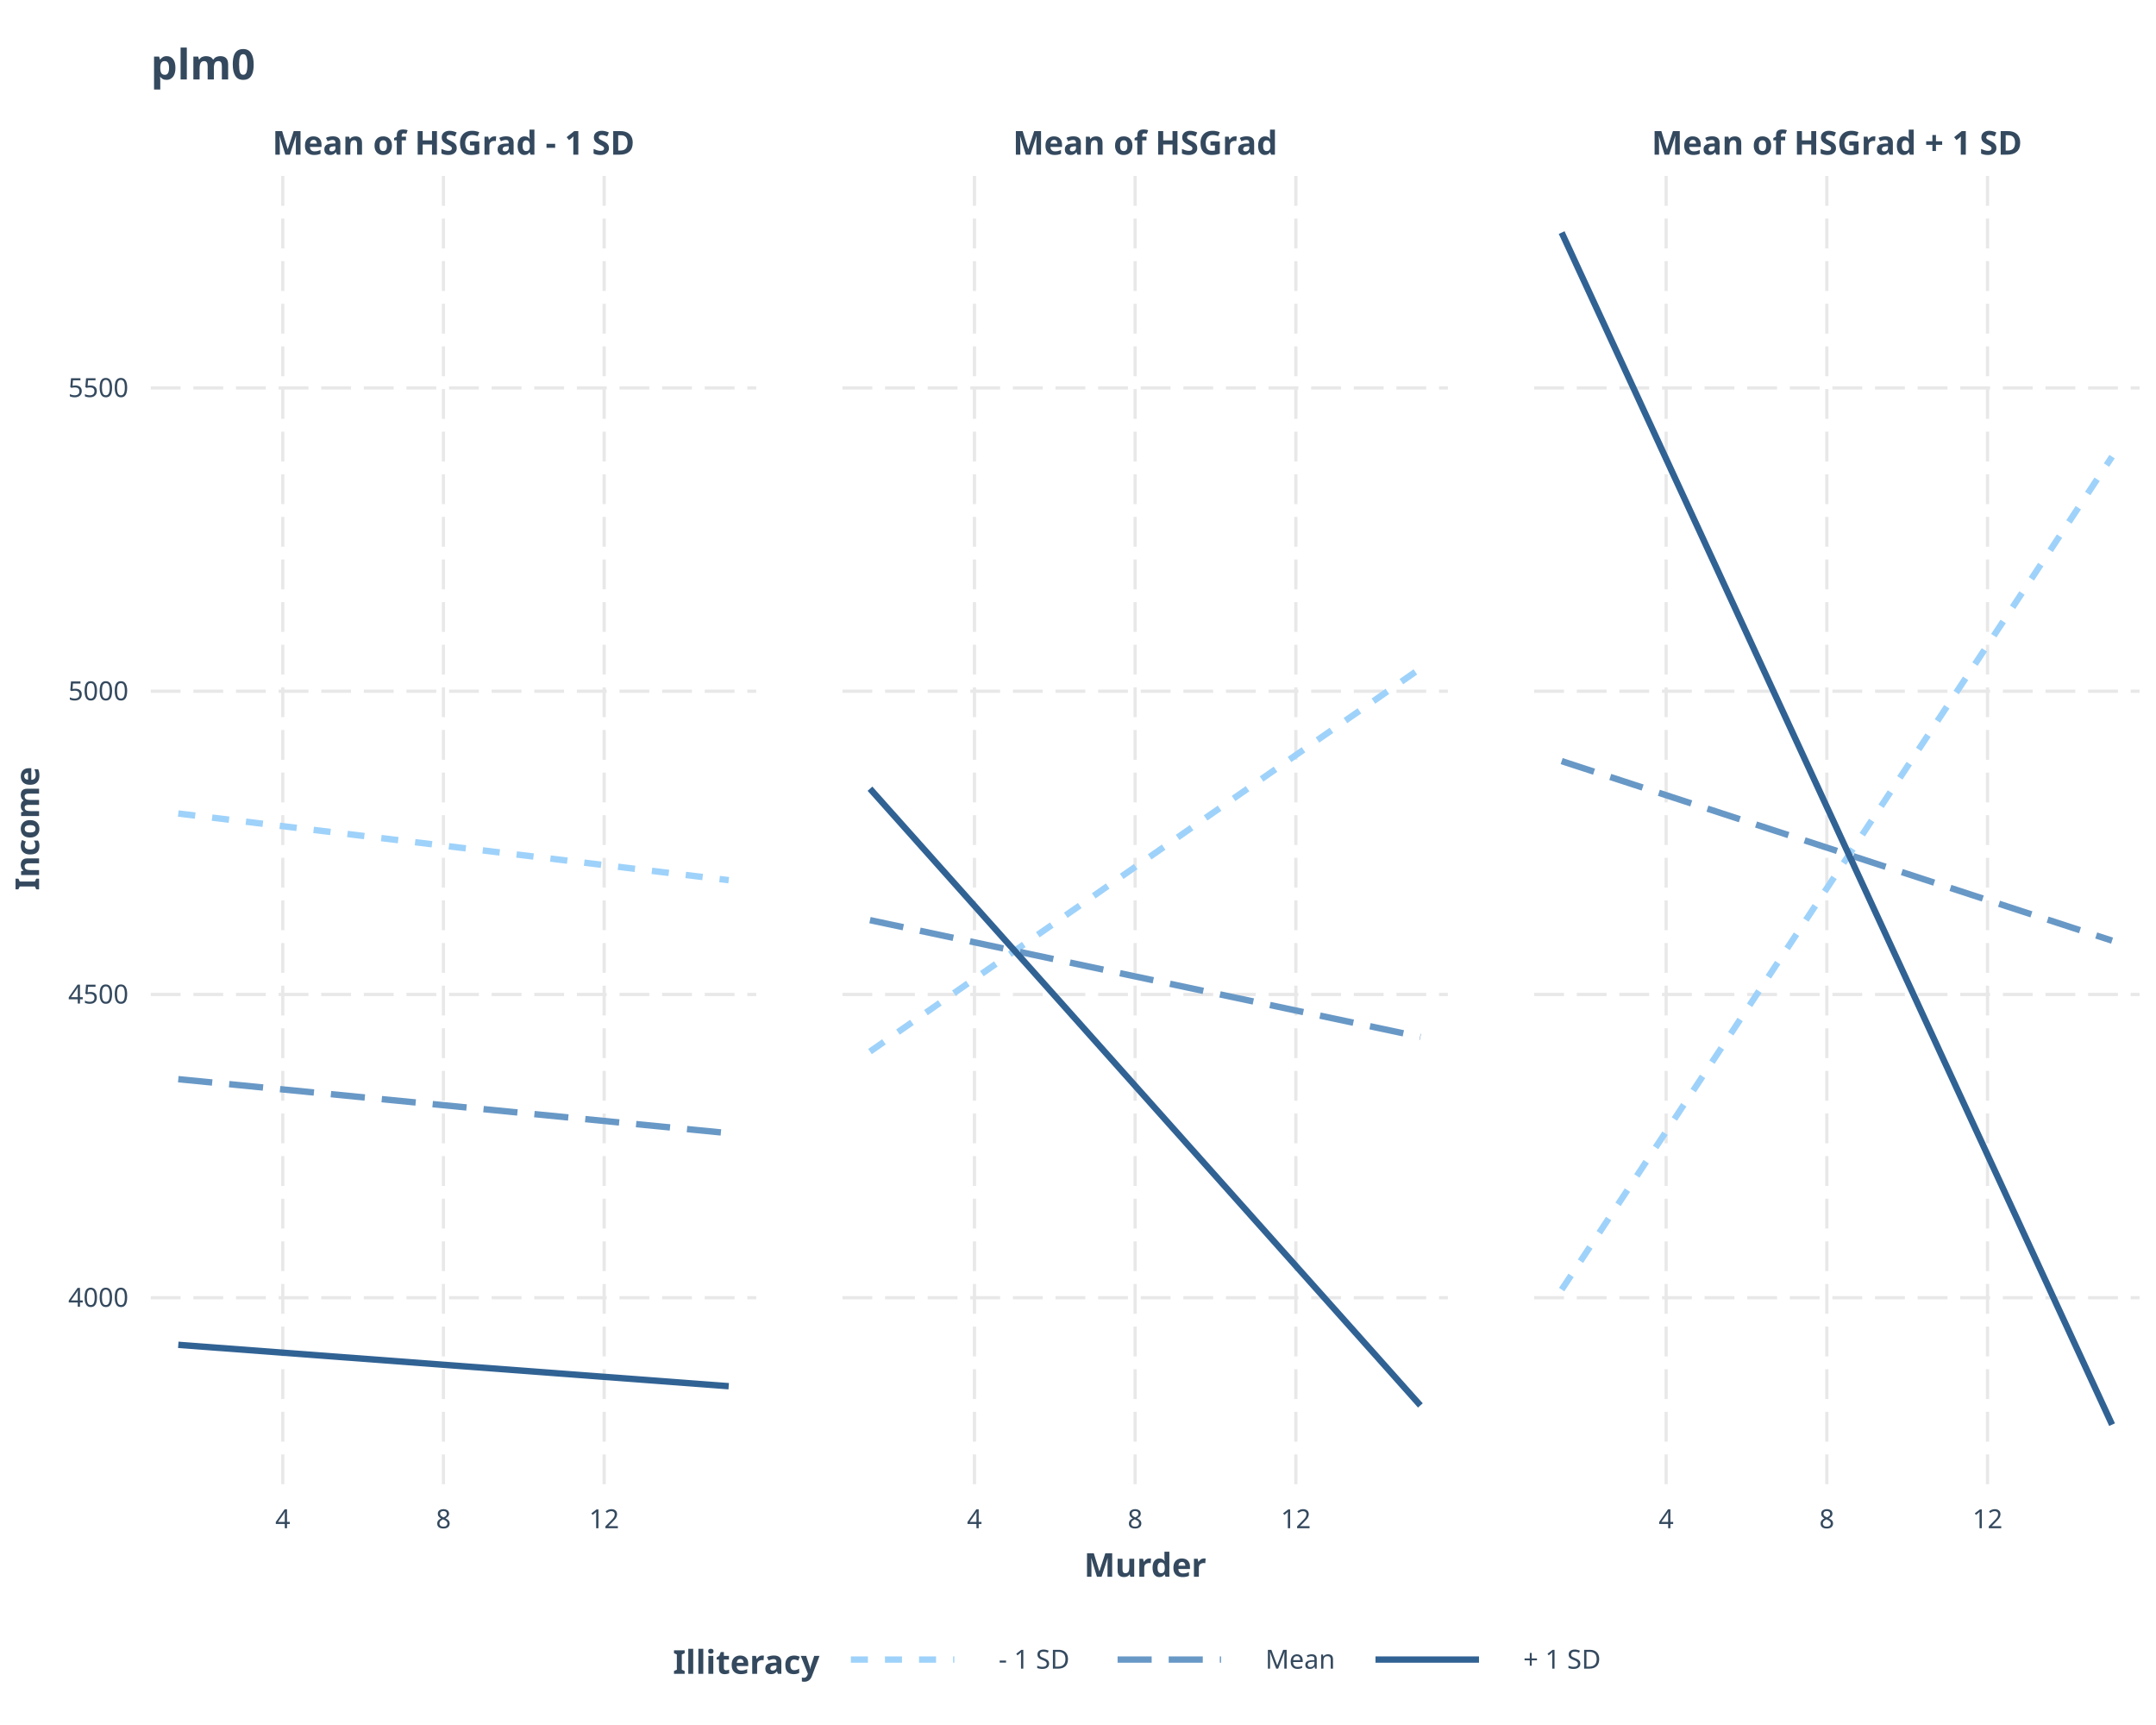
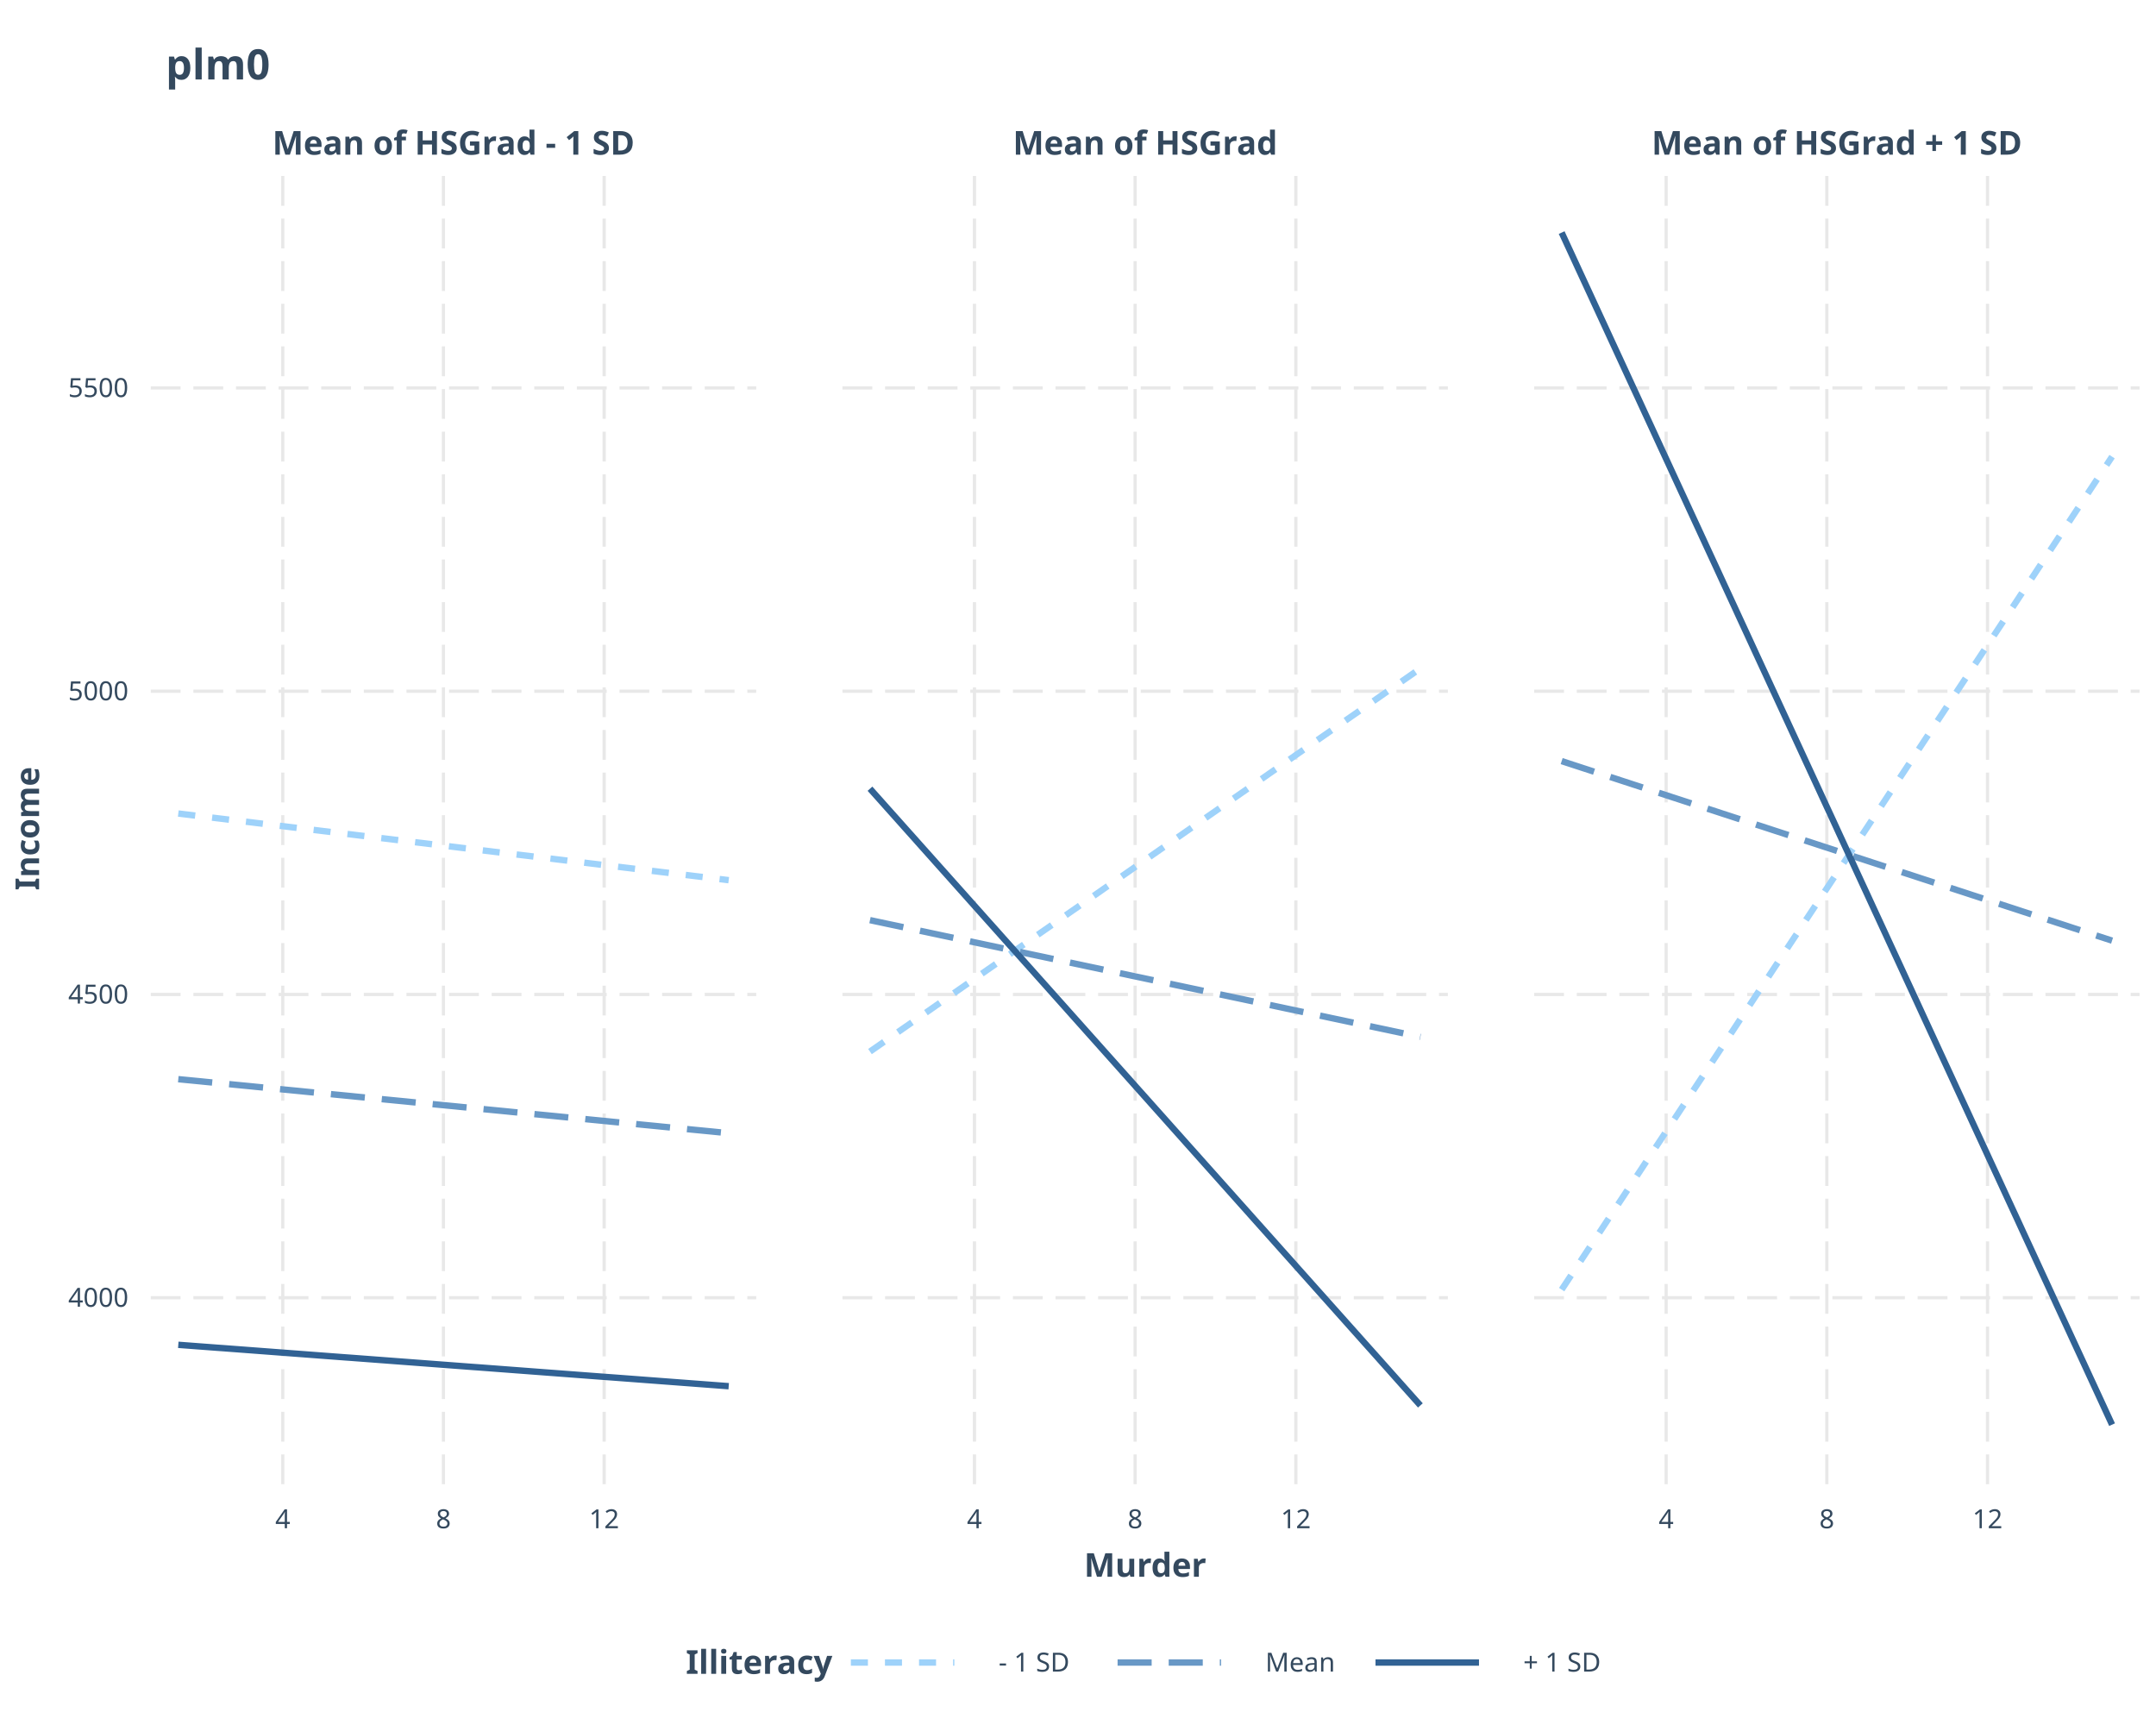
<svg xmlns="http://www.w3.org/2000/svg" class="svglite" data-engine-version="2.0" width="720.00pt" height="576.00pt" viewBox="0 0 720.00 576.00">
  <defs>
    <style type="text/css">
    .svglite line, .svglite polyline, .svglite polygon, .svglite path, .svglite rect, .svglite circle {
      fill: none;
      stroke: #000000;
      stroke-linecap: round;
      stroke-linejoin: round;
      stroke-miterlimit: 10.00;
    }
  </style>
  </defs>
  <rect width="100%" height="100%" style="stroke: none; fill: #FFFFFF;" />
  <defs>
    <clipPath id="cpMC4wMHw3MjAuMDB8MC4wMHw1NzYuMDA=">
      <rect x="0.00" y="0.00" width="720.00" height="576.00" />
    </clipPath>
  </defs>
  <g clip-path="url(#cpMC4wMHw3MjAuMDB8MC4wMHw1NzYuMDA=)">
    <rect x="-0" y="0.00" width="720.00" height="576.00" style="stroke-width: 1.07; stroke: #FFFFFF; fill: #FFFFFF;" />
  </g>
  <defs>
    <clipPath id="cpNTAuMzV8MjUyLjU0fDU3Ljc2fDQ5NS42MQ==">
      <rect x="50.35" y="57.76" width="202.19" height="437.84" />
    </clipPath>
  </defs>
  <g clip-path="url(#cpNTAuMzV8MjUyLjU0fDU3Ljc2fDQ5NS42MQ==)">
    <rect x="50.35" y="57.76" width="202.19" height="437.84" style="stroke-width: 0.00; stroke: #FFFFFF; fill: #FFFFFF;" />
    <polyline points="50.35,433.32 252.54,433.32 " style="stroke-width: 1.07; stroke: #E8E8E8; stroke-dasharray: 9.96,4.27; stroke-linecap: butt;" />
    <polyline points="50.35,332.06 252.54,332.06 " style="stroke-width: 1.07; stroke: #E8E8E8; stroke-dasharray: 9.96,4.27; stroke-linecap: butt;" />
    <polyline points="50.35,230.80 252.54,230.80 " style="stroke-width: 1.07; stroke: #E8E8E8; stroke-dasharray: 9.96,4.27; stroke-linecap: butt;" />
    <polyline points="50.35,129.54 252.54,129.54 " style="stroke-width: 1.07; stroke: #E8E8E8; stroke-dasharray: 9.96,4.27; stroke-linecap: butt;" />
    <polyline points="94.43,495.61 94.43,57.76 " style="stroke-width: 1.07; stroke: #E8E8E8; stroke-dasharray: 9.96,4.27; stroke-linecap: butt;" />
    <polyline points="148.09,495.61 148.09,57.76 " style="stroke-width: 1.07; stroke: #E8E8E8; stroke-dasharray: 9.96,4.27; stroke-linecap: butt;" />
    <polyline points="201.76,495.61 201.76,57.76 " style="stroke-width: 1.07; stroke: #E8E8E8; stroke-dasharray: 9.96,4.27; stroke-linecap: butt;" />
    <polyline points="59.54,271.64 61.40,271.87 63.26,272.09 65.11,272.32 66.97,272.54 68.83,272.77 70.68,272.99 72.54,273.22 74.40,273.44 76.25,273.67 78.11,273.89 79.97,274.12 81.82,274.34 83.68,274.56 85.54,274.79 87.39,275.01 89.25,275.24 91.11,275.46 92.96,275.69 94.82,275.91 96.68,276.14 98.53,276.36 100.39,276.59 102.25,276.81 104.10,277.04 105.96,277.26 107.82,277.49 109.67,277.71 111.53,277.94 113.39,278.16 115.24,278.39 117.10,278.61 118.96,278.84 120.81,279.06 122.67,279.29 124.53,279.51 126.38,279.74 128.24,279.96 130.10,280.18 131.95,280.41 133.81,280.63 135.67,280.86 137.52,281.08 139.38,281.31 141.24,281.53 143.09,281.76 144.95,281.98 146.81,282.21 148.66,282.43 150.52,282.66 152.38,282.88 154.23,283.11 156.09,283.33 157.95,283.56 159.80,283.78 161.66,284.01 163.52,284.23 165.37,284.46 167.23,284.68 169.09,284.91 170.94,285.13 172.80,285.36 174.66,285.58 176.51,285.80 178.37,286.03 180.23,286.25 182.08,286.48 183.94,286.70 185.80,286.93 187.65,287.15 189.51,287.38 191.37,287.60 193.22,287.83 195.08,288.05 196.94,288.28 198.79,288.50 200.65,288.73 202.51,288.95 204.36,289.18 206.22,289.40 208.08,289.63 209.93,289.85 211.79,290.08 213.65,290.30 215.50,290.53 217.36,290.75 219.22,290.97 221.07,291.20 222.93,291.42 224.79,291.65 226.64,291.87 228.50,292.10 230.36,292.32 232.21,292.55 234.07,292.77 235.93,293.00 237.78,293.22 239.64,293.45 241.50,293.67 243.35,293.90 " style="stroke-width: 2.13; stroke: #9ED2FA; stroke-dasharray: 5.69,5.69,5.69,5.69; stroke-linecap: butt;" />
    <polyline points="59.54,360.35 61.40,360.53 63.26,360.71 65.11,360.89 66.97,361.07 68.83,361.26 70.68,361.44 72.54,361.62 74.40,361.80 76.25,361.98 78.11,362.17 79.97,362.35 81.82,362.53 83.68,362.71 85.54,362.90 87.39,363.08 89.25,363.26 91.11,363.44 92.96,363.62 94.82,363.81 96.68,363.99 98.53,364.17 100.39,364.35 102.25,364.54 104.10,364.72 105.96,364.90 107.82,365.08 109.67,365.26 111.53,365.45 113.39,365.63 115.24,365.81 117.10,365.99 118.96,366.18 120.81,366.36 122.67,366.54 124.53,366.72 126.38,366.90 128.24,367.09 130.10,367.27 131.95,367.45 133.81,367.63 135.67,367.81 137.52,368.00 139.38,368.18 141.24,368.36 143.09,368.54 144.95,368.73 146.81,368.91 148.66,369.09 150.52,369.27 152.38,369.45 154.23,369.64 156.09,369.82 157.95,370.00 159.80,370.18 161.66,370.37 163.52,370.55 165.37,370.73 167.23,370.91 169.09,371.09 170.94,371.28 172.80,371.46 174.66,371.64 176.51,371.82 178.37,372.01 180.23,372.19 182.08,372.37 183.94,372.55 185.80,372.73 187.65,372.92 189.51,373.10 191.37,373.28 193.22,373.46 195.08,373.64 196.94,373.83 198.79,374.01 200.65,374.19 202.51,374.37 204.36,374.56 206.22,374.74 208.08,374.92 209.93,375.10 211.79,375.28 213.65,375.47 215.50,375.65 217.36,375.83 219.22,376.01 221.07,376.20 222.93,376.38 224.79,376.56 226.64,376.74 228.50,376.92 230.36,377.11 232.21,377.29 234.07,377.47 235.93,377.65 237.78,377.83 239.64,378.02 241.50,378.20 243.35,378.38 " style="stroke-width: 2.13; stroke: #6898C6; stroke-dasharray: 11.38,5.69,11.38,5.69; stroke-linecap: butt;" />
    <polyline points="59.54,449.05 61.40,449.19 63.26,449.33 65.11,449.47 66.97,449.61 68.83,449.75 70.68,449.89 72.54,450.03 74.40,450.16 76.25,450.30 78.11,450.44 79.97,450.58 81.82,450.72 83.68,450.86 85.54,451.00 87.39,451.14 89.25,451.28 91.11,451.42 92.96,451.56 94.82,451.70 96.68,451.84 98.53,451.98 100.39,452.12 102.25,452.26 104.10,452.40 105.96,452.54 107.82,452.68 109.67,452.82 111.53,452.96 113.39,453.10 115.24,453.24 117.10,453.37 118.96,453.51 120.81,453.65 122.67,453.79 124.53,453.93 126.38,454.07 128.24,454.21 130.10,454.35 131.95,454.49 133.81,454.63 135.67,454.77 137.52,454.91 139.38,455.05 141.24,455.19 143.09,455.33 144.95,455.47 146.81,455.61 148.66,455.75 150.52,455.89 152.38,456.03 154.23,456.17 156.09,456.31 157.95,456.45 159.80,456.58 161.66,456.72 163.52,456.86 165.37,457.00 167.23,457.14 169.09,457.28 170.94,457.42 172.80,457.56 174.66,457.70 176.51,457.84 178.37,457.98 180.23,458.12 182.08,458.26 183.94,458.40 185.80,458.54 187.65,458.68 189.51,458.82 191.37,458.96 193.22,459.10 195.08,459.24 196.94,459.38 198.79,459.52 200.65,459.66 202.51,459.80 204.36,459.93 206.22,460.07 208.08,460.21 209.93,460.35 211.79,460.49 213.65,460.63 215.50,460.77 217.36,460.91 219.22,461.05 221.07,461.19 222.93,461.33 224.79,461.47 226.64,461.61 228.50,461.75 230.36,461.89 232.21,462.03 234.07,462.17 235.93,462.31 237.78,462.45 239.64,462.59 241.50,462.73 243.35,462.87 " style="stroke-width: 2.13; stroke: #316294; stroke-linecap: butt;" />
  </g>
  <g clip-path="url(#cpMC4wMHw3MjAuMDB8MC4wMHw1NzYuMDA=)">
</g>
  <defs>
    <clipPath id="cpMjgxLjM0fDQ4My41M3w1Ny43Nnw0OTUuNjE=">
      <rect x="281.34" y="57.76" width="202.19" height="437.84" />
    </clipPath>
  </defs>
  <g clip-path="url(#cpMjgxLjM0fDQ4My41M3w1Ny43Nnw0OTUuNjE=)">
    <rect x="281.34" y="57.76" width="202.19" height="437.84" style="stroke-width: 0.00; stroke: #FFFFFF; fill: #FFFFFF;" />
    <polyline points="281.34,433.32 483.53,433.32 " style="stroke-width: 1.07; stroke: #E8E8E8; stroke-dasharray: 9.96,4.27; stroke-linecap: butt;" />
    <polyline points="281.34,332.06 483.53,332.06 " style="stroke-width: 1.07; stroke: #E8E8E8; stroke-dasharray: 9.96,4.27; stroke-linecap: butt;" />
    <polyline points="281.34,230.80 483.53,230.80 " style="stroke-width: 1.07; stroke: #E8E8E8; stroke-dasharray: 9.96,4.27; stroke-linecap: butt;" />
    <polyline points="281.34,129.54 483.53,129.54 " style="stroke-width: 1.07; stroke: #E8E8E8; stroke-dasharray: 9.96,4.27; stroke-linecap: butt;" />
    <polyline points="325.42,495.61 325.42,57.76 " style="stroke-width: 1.07; stroke: #E8E8E8; stroke-dasharray: 9.96,4.27; stroke-linecap: butt;" />
    <polyline points="379.08,495.61 379.08,57.76 " style="stroke-width: 1.07; stroke: #E8E8E8; stroke-dasharray: 9.96,4.27; stroke-linecap: butt;" />
    <polyline points="432.75,495.61 432.75,57.76 " style="stroke-width: 1.07; stroke: #E8E8E8; stroke-dasharray: 9.96,4.27; stroke-linecap: butt;" />
    <polyline points="290.53,351.13 292.39,349.84 294.25,348.55 296.10,347.26 297.96,345.96 299.82,344.67 301.67,343.38 303.53,342.09 305.39,340.79 307.24,339.50 309.10,338.21 310.96,336.92 312.81,335.62 314.67,334.33 316.53,333.04 318.38,331.75 320.24,330.46 322.10,329.16 323.95,327.87 325.81,326.58 327.67,325.29 329.52,323.99 331.38,322.70 333.24,321.41 335.09,320.12 336.95,318.82 338.81,317.53 340.66,316.24 342.52,314.95 344.38,313.66 346.23,312.36 348.09,311.07 349.95,309.78 351.80,308.49 353.66,307.19 355.52,305.90 357.37,304.61 359.23,303.32 361.09,302.02 362.94,300.73 364.80,299.44 366.66,298.15 368.51,296.85 370.37,295.56 372.23,294.27 374.08,292.98 375.94,291.69 377.80,290.39 379.65,289.10 381.51,287.81 383.37,286.52 385.22,285.22 387.08,283.93 388.94,282.64 390.79,281.35 392.65,280.05 394.51,278.76 396.36,277.47 398.22,276.18 400.08,274.88 401.93,273.59 403.79,272.30 405.65,271.01 407.50,269.72 409.36,268.42 411.22,267.13 413.07,265.84 414.93,264.55 416.79,263.25 418.64,261.96 420.50,260.67 422.36,259.38 424.21,258.08 426.07,256.79 427.92,255.50 429.78,254.21 431.64,252.91 433.49,251.62 435.35,250.33 437.21,249.04 439.06,247.75 440.92,246.45 442.78,245.16 444.63,243.87 446.49,242.58 448.35,241.28 450.20,239.99 452.06,238.70 453.92,237.41 455.77,236.11 457.63,234.82 459.49,233.53 461.34,232.24 463.20,230.94 465.06,229.65 466.91,228.36 468.77,227.07 470.63,225.78 472.48,224.48 474.34,223.19 " style="stroke-width: 2.13; stroke: #9ED2FA; stroke-dasharray: 5.69,5.69,5.69,5.69; stroke-linecap: butt;" />
    <polyline points="290.53,307.24 292.39,307.64 294.25,308.03 296.10,308.43 297.96,308.82 299.82,309.21 301.67,309.61 303.53,310.00 305.39,310.40 307.24,310.79 309.10,311.18 310.96,311.58 312.81,311.97 314.67,312.37 316.53,312.76 318.38,313.15 320.24,313.55 322.10,313.94 323.95,314.33 325.81,314.73 327.67,315.12 329.52,315.52 331.38,315.91 333.24,316.30 335.09,316.70 336.95,317.09 338.81,317.49 340.66,317.88 342.52,318.27 344.38,318.67 346.23,319.06 348.09,319.45 349.95,319.85 351.80,320.24 353.66,320.64 355.52,321.03 357.37,321.42 359.23,321.82 361.09,322.21 362.94,322.61 364.80,323.00 366.66,323.39 368.51,323.79 370.37,324.18 372.23,324.58 374.08,324.97 375.94,325.36 377.80,325.76 379.65,326.15 381.51,326.54 383.37,326.94 385.22,327.33 387.08,327.73 388.94,328.12 390.79,328.51 392.65,328.91 394.51,329.30 396.36,329.70 398.22,330.09 400.08,330.48 401.93,330.88 403.79,331.27 405.65,331.66 407.50,332.06 409.36,332.45 411.22,332.85 413.07,333.24 414.93,333.63 416.79,334.03 418.64,334.42 420.50,334.82 422.36,335.21 424.21,335.60 426.07,336.00 427.92,336.39 429.78,336.79 431.64,337.18 433.49,337.57 435.35,337.97 437.21,338.36 439.06,338.75 440.92,339.15 442.78,339.54 444.63,339.94 446.49,340.33 448.35,340.72 450.20,341.12 452.06,341.51 453.92,341.91 455.77,342.30 457.63,342.69 459.49,343.09 461.34,343.48 463.20,343.87 465.06,344.27 466.91,344.66 468.77,345.06 470.63,345.45 472.48,345.84 474.34,346.24 " style="stroke-width: 2.13; stroke: #6898C6; stroke-dasharray: 11.38,5.69,11.38,5.69; stroke-linecap: butt;" />
    <polyline points="290.53,263.36 292.39,265.44 294.25,267.52 296.10,269.60 297.96,271.68 299.82,273.76 301.67,275.84 303.53,277.92 305.39,280.00 307.24,282.08 309.10,284.16 310.96,286.24 312.81,288.32 314.67,290.40 316.53,292.48 318.38,294.56 320.24,296.64 322.10,298.72 323.95,300.80 325.81,302.88 327.67,304.96 329.52,307.04 331.38,309.12 333.24,311.20 335.09,313.28 336.95,315.36 338.81,317.44 340.66,319.52 342.52,321.60 344.38,323.68 346.23,325.76 348.09,327.84 349.95,329.92 351.80,332.00 353.66,334.08 355.52,336.16 357.37,338.24 359.23,340.32 361.09,342.40 362.94,344.48 364.80,346.56 366.66,348.64 368.51,350.72 370.37,352.80 372.23,354.88 374.08,356.96 375.94,359.04 377.80,361.12 379.65,363.20 381.51,365.28 383.37,367.36 385.22,369.44 387.08,371.52 388.94,373.60 390.79,375.68 392.65,377.76 394.51,379.84 396.36,381.92 398.22,384.00 400.08,386.08 401.93,388.16 403.79,390.24 405.65,392.32 407.50,394.40 409.36,396.48 411.22,398.56 413.07,400.64 414.93,402.72 416.79,404.80 418.64,406.88 420.50,408.96 422.36,411.04 424.21,413.12 426.07,415.20 427.92,417.28 429.78,419.36 431.64,421.44 433.49,423.52 435.35,425.60 437.21,427.68 439.06,429.76 440.92,431.84 442.78,433.92 444.63,436.00 446.49,438.08 448.35,440.16 450.20,442.24 452.06,444.32 453.92,446.40 455.77,448.48 457.63,450.56 459.49,452.64 461.34,454.72 463.20,456.80 465.06,458.89 466.91,460.97 468.77,463.05 470.63,465.13 472.48,467.21 474.34,469.29 " style="stroke-width: 2.13; stroke: #316294; stroke-linecap: butt;" />
  </g>
  <g clip-path="url(#cpMC4wMHw3MjAuMDB8MC4wMHw1NzYuMDA=)">
</g>
  <defs>
    <clipPath id="cpNTEyLjMzfDcxNC41Mnw1Ny43Nnw0OTUuNjE=">
      <rect x="512.33" y="57.76" width="202.19" height="437.84" />
    </clipPath>
  </defs>
  <g clip-path="url(#cpNTEyLjMzfDcxNC41Mnw1Ny43Nnw0OTUuNjE=)">
    <rect x="512.33" y="57.76" width="202.19" height="437.84" style="stroke-width: 0.00; stroke: #FFFFFF; fill: #FFFFFF;" />
    <polyline points="512.33,433.32 714.52,433.32 " style="stroke-width: 1.07; stroke: #E8E8E8; stroke-dasharray: 9.96,4.27; stroke-linecap: butt;" />
    <polyline points="512.33,332.06 714.52,332.06 " style="stroke-width: 1.07; stroke: #E8E8E8; stroke-dasharray: 9.96,4.27; stroke-linecap: butt;" />
    <polyline points="512.33,230.80 714.52,230.80 " style="stroke-width: 1.07; stroke: #E8E8E8; stroke-dasharray: 9.96,4.27; stroke-linecap: butt;" />
    <polyline points="512.33,129.54 714.52,129.54 " style="stroke-width: 1.07; stroke: #E8E8E8; stroke-dasharray: 9.96,4.27; stroke-linecap: butt;" />
    <polyline points="556.41,495.61 556.41,57.76 " style="stroke-width: 1.07; stroke: #E8E8E8; stroke-dasharray: 9.96,4.27; stroke-linecap: butt;" />
    <polyline points="610.07,495.61 610.07,57.76 " style="stroke-width: 1.07; stroke: #E8E8E8; stroke-dasharray: 9.96,4.27; stroke-linecap: butt;" />
    <polyline points="663.74,495.61 663.74,57.76 " style="stroke-width: 1.07; stroke: #E8E8E8; stroke-dasharray: 9.96,4.27; stroke-linecap: butt;" />
    <polyline points="521.52,430.62 523.38,427.81 525.24,425.00 527.09,422.20 528.95,419.39 530.81,416.58 532.66,413.77 534.52,410.96 536.38,408.15 538.23,405.34 540.09,402.53 541.95,399.72 543.80,396.91 545.66,394.10 547.52,391.29 549.37,388.48 551.23,385.67 553.08,382.86 554.94,380.05 556.80,377.24 558.65,374.43 560.51,371.62 562.37,368.81 564.22,366.01 566.08,363.20 567.94,360.39 569.79,357.58 571.65,354.77 573.51,351.96 575.36,349.15 577.22,346.34 579.08,343.53 580.93,340.72 582.79,337.91 584.65,335.10 586.50,332.29 588.36,329.48 590.22,326.67 592.07,323.86 593.93,321.05 595.79,318.24 597.64,315.43 599.50,312.63 601.36,309.82 603.21,307.01 605.07,304.20 606.93,301.39 608.78,298.58 610.64,295.77 612.50,292.96 614.35,290.15 616.21,287.34 618.07,284.53 619.92,281.72 621.78,278.91 623.64,276.10 625.49,273.29 627.35,270.48 629.21,267.67 631.06,264.86 632.92,262.05 634.78,259.24 636.63,256.44 638.49,253.63 640.35,250.82 642.20,248.01 644.06,245.20 645.92,242.39 647.77,239.58 649.63,236.77 651.49,233.96 653.34,231.15 655.20,228.34 657.06,225.53 658.91,222.72 660.77,219.91 662.63,217.10 664.48,214.29 666.34,211.48 668.20,208.67 670.05,205.86 671.91,203.06 673.77,200.25 675.62,197.44 677.48,194.63 679.34,191.82 681.19,189.01 683.05,186.20 684.91,183.39 686.76,180.58 688.62,177.77 690.48,174.96 692.33,172.15 694.19,169.34 696.05,166.53 697.90,163.72 699.76,160.91 701.62,158.10 703.47,155.29 705.33,152.48 " style="stroke-width: 2.13; stroke: #9ED2FA; stroke-dasharray: 5.69,5.69,5.69,5.69; stroke-linecap: butt;" />
    <polyline points="521.52,254.14 523.38,254.75 525.24,255.36 527.09,255.96 528.95,256.57 530.81,257.17 532.66,257.78 534.52,258.38 536.38,258.99 538.23,259.59 540.09,260.20 541.95,260.81 543.80,261.41 545.66,262.02 547.52,262.62 549.37,263.23 551.23,263.83 553.08,264.44 554.94,265.04 556.80,265.65 558.65,266.26 560.51,266.86 562.37,267.47 564.22,268.07 566.08,268.68 567.94,269.28 569.79,269.89 571.65,270.49 573.51,271.10 575.36,271.71 577.22,272.31 579.08,272.92 580.93,273.52 582.79,274.13 584.65,274.73 586.50,275.34 588.36,275.94 590.22,276.55 592.07,277.16 593.93,277.76 595.79,278.37 597.64,278.97 599.50,279.58 601.36,280.18 603.21,280.79 605.07,281.39 606.93,282.00 608.78,282.61 610.64,283.21 612.50,283.82 614.35,284.42 616.21,285.03 618.07,285.63 619.92,286.24 621.78,286.84 623.64,287.45 625.49,288.06 627.35,288.66 629.21,289.27 631.06,289.87 632.92,290.48 634.78,291.08 636.63,291.69 638.49,292.29 640.35,292.90 642.20,293.51 644.06,294.11 645.92,294.72 647.77,295.32 649.63,295.93 651.49,296.53 653.34,297.14 655.20,297.74 657.06,298.35 658.91,298.96 660.77,299.56 662.63,300.17 664.48,300.77 666.34,301.38 668.20,301.98 670.05,302.59 671.91,303.19 673.77,303.80 675.62,304.41 677.48,305.01 679.34,305.62 681.19,306.22 683.05,306.83 684.91,307.43 686.76,308.04 688.62,308.64 690.48,309.25 692.33,309.86 694.19,310.46 696.05,311.07 697.90,311.67 699.76,312.28 701.62,312.88 703.47,313.49 705.33,314.09 " style="stroke-width: 2.13; stroke: #6898C6; stroke-dasharray: 11.38,5.69,11.38,5.69; stroke-linecap: butt;" />
    <polyline points="521.52,77.66 523.38,81.69 525.24,85.71 527.09,89.73 528.95,93.75 530.81,97.77 532.66,101.79 534.52,105.81 536.38,109.83 538.23,113.85 540.09,117.87 541.95,121.89 543.80,125.91 545.66,129.93 547.52,133.95 549.37,137.97 551.23,141.99 553.08,146.01 554.94,150.04 556.80,154.06 558.65,158.08 560.51,162.10 562.37,166.12 564.22,170.14 566.08,174.16 567.94,178.18 569.79,182.20 571.65,186.22 573.51,190.24 575.36,194.26 577.22,198.28 579.08,202.30 580.93,206.32 582.79,210.34 584.65,214.37 586.50,218.39 588.36,222.41 590.22,226.43 592.07,230.45 593.93,234.47 595.79,238.49 597.64,242.51 599.50,246.53 601.36,250.55 603.21,254.57 605.07,258.59 606.93,262.61 608.78,266.63 610.64,270.65 612.50,274.67 614.35,278.70 616.21,282.72 618.07,286.74 619.92,290.76 621.78,294.78 623.64,298.80 625.49,302.82 627.35,306.84 629.21,310.86 631.06,314.88 632.92,318.90 634.78,322.92 636.63,326.94 638.49,330.96 640.35,334.98 642.20,339.00 644.06,343.03 645.92,347.05 647.77,351.07 649.63,355.09 651.49,359.11 653.34,363.13 655.20,367.15 657.06,371.17 658.91,375.19 660.77,379.21 662.63,383.23 664.48,387.25 666.34,391.27 668.20,395.29 670.05,399.31 671.91,403.33 673.77,407.35 675.62,411.38 677.48,415.40 679.34,419.42 681.19,423.44 683.05,427.46 684.91,431.48 686.76,435.50 688.62,439.52 690.48,443.54 692.33,447.56 694.19,451.58 696.05,455.60 697.90,459.62 699.76,463.64 701.62,467.66 703.47,471.68 705.33,475.71 " style="stroke-width: 2.13; stroke: #316294; stroke-linecap: butt;" />
  </g>
  <g clip-path="url(#cpMC4wMHw3MjAuMDB8MC4wMHw1NzYuMDA=)">
</g>
  <defs>
    <clipPath id="cpNTAuMzV8MjUyLjU0fDM3Ljk1fDU3Ljc2">
      <rect x="50.35" y="37.95" width="202.19" height="19.82" />
    </clipPath>
  </defs>
  <g clip-path="url(#cpNTAuMzV8MjUyLjU0fDM3Ljk1fDU3Ljc2)">
    <text x="151.45" y="51.64" text-anchor="middle" style="font-size: 11.00px; font-weight: bold; fill: #34495E; font-family: sans;" textLength="116.79px" lengthAdjust="spacingAndGlyphs">Mean of HSGrad - 1 SD</text>
  </g>
  <g clip-path="url(#cpMC4wMHw3MjAuMDB8MC4wMHw1NzYuMDA=)">
</g>
  <defs>
    <clipPath id="cpMjgxLjM0fDQ4My41M3wzNy45NXw1Ny43Ng==">
      <rect x="281.34" y="37.95" width="202.19" height="19.82" />
    </clipPath>
  </defs>
  <g clip-path="url(#cpMjgxLjM0fDQ4My41M3wzNy45NXw1Ny43Ng==)">
    <text x="382.44" y="51.64" text-anchor="middle" style="font-size: 11.00px; font-weight: bold; fill: #34495E; font-family: sans;" textLength="82.55px" lengthAdjust="spacingAndGlyphs">Mean of HSGrad</text>
  </g>
  <g clip-path="url(#cpMC4wMHw3MjAuMDB8MC4wMHw1NzYuMDA=)">
</g>
  <defs>
    <clipPath id="cpNTEyLjMzfDcxNC41MnwzNy45NXw1Ny43Ng==">
      <rect x="512.33" y="37.95" width="202.19" height="19.82" />
    </clipPath>
  </defs>
  <g clip-path="url(#cpNTEyLjMzfDcxNC41MnwzNy45NXw1Ny43Ng==)">
    <text x="613.43" y="51.64" text-anchor="middle" style="font-size: 11.00px; font-weight: bold; fill: #34495E; font-family: sans;" textLength="119.55px" lengthAdjust="spacingAndGlyphs">Mean of HSGrad + 1 SD</text>
  </g>
  <g clip-path="url(#cpMC4wMHw3MjAuMDB8MC4wMHw1NzYuMDA=)">
    <text x="94.43" y="510.30" text-anchor="middle" style="font-size: 8.80px; fill: #34495E; font-family: sans;" textLength="4.89px" lengthAdjust="spacingAndGlyphs">4</text>
    <text x="148.09" y="510.30" text-anchor="middle" style="font-size: 8.80px; fill: #34495E; font-family: sans;" textLength="4.89px" lengthAdjust="spacingAndGlyphs">8</text>
    <text x="201.76" y="510.30" text-anchor="middle" style="font-size: 8.80px; fill: #34495E; font-family: sans;" textLength="9.79px" lengthAdjust="spacingAndGlyphs">12</text>
    <text x="325.42" y="510.30" text-anchor="middle" style="font-size: 8.80px; fill: #34495E; font-family: sans;" textLength="4.89px" lengthAdjust="spacingAndGlyphs">4</text>
    <text x="379.08" y="510.30" text-anchor="middle" style="font-size: 8.80px; fill: #34495E; font-family: sans;" textLength="4.89px" lengthAdjust="spacingAndGlyphs">8</text>
    <text x="432.75" y="510.30" text-anchor="middle" style="font-size: 8.80px; fill: #34495E; font-family: sans;" textLength="9.79px" lengthAdjust="spacingAndGlyphs">12</text>
    <text x="556.41" y="510.30" text-anchor="middle" style="font-size: 8.80px; fill: #34495E; font-family: sans;" textLength="4.89px" lengthAdjust="spacingAndGlyphs">4</text>
    <text x="610.07" y="510.30" text-anchor="middle" style="font-size: 8.80px; fill: #34495E; font-family: sans;" textLength="4.89px" lengthAdjust="spacingAndGlyphs">8</text>
    <text x="663.74" y="510.30" text-anchor="middle" style="font-size: 8.80px; fill: #34495E; font-family: sans;" textLength="9.79px" lengthAdjust="spacingAndGlyphs">12</text>
    <text x="32.84" y="436.35" text-anchor="middle" style="font-size: 8.80px; fill: #34495E; font-family: sans;" textLength="19.58px" lengthAdjust="spacingAndGlyphs">4000</text>
    <text x="32.84" y="335.09" text-anchor="middle" style="font-size: 8.80px; fill: #34495E; font-family: sans;" textLength="19.58px" lengthAdjust="spacingAndGlyphs">4500</text>
    <text x="32.84" y="233.83" text-anchor="middle" style="font-size: 8.80px; fill: #34495E; font-family: sans;" textLength="19.58px" lengthAdjust="spacingAndGlyphs">5000</text>
    <text x="32.84" y="132.57" text-anchor="middle" style="font-size: 8.80px; fill: #34495E; font-family: sans;" textLength="19.58px" lengthAdjust="spacingAndGlyphs">5500</text>
    <text x="382.44" y="526.50" text-anchor="middle" style="font-size: 11.00px; font-weight: bold; fill: #34495E; font-family: sans;" textLength="34.85px" lengthAdjust="spacingAndGlyphs">Murder</text>
    <text transform="translate(13.05,276.68) rotate(-90)" text-anchor="middle" style="font-size: 11.00px; font-weight: bold; fill: #34495E; font-family: sans;" textLength="36.08px" lengthAdjust="spacingAndGlyphs">Income</text>
-     <text x="249.20" y="558.92" text-anchor="middle" style="font-size: 11.00px; font-weight: bold; fill: #34495E; font-family: sans;" textLength="40.35px" lengthAdjust="spacingAndGlyphs">Illiteracy</text>
-     <rect x="279.83" y="545.22" width="43.20" height="17.85" style="stroke-width: 1.07; stroke: #FFFFFF; fill: #FFFFFF;" />
-     <line x1="284.15" y1="554.15" x2="318.71" y2="554.15" style="stroke-width: 2.13; stroke: #9ED2FA; stroke-dasharray: 5.69,5.69,5.69,5.69; stroke-linecap: butt;" />
-     <rect x="368.90" y="545.22" width="43.20" height="17.85" style="stroke-width: 1.07; stroke: #FFFFFF; fill: #FFFFFF;" />
-     <line x1="373.22" y1="554.15" x2="407.78" y2="554.15" style="stroke-width: 2.13; stroke: #6898C6; stroke-dasharray: 11.38,5.69,11.38,5.69; stroke-linecap: butt;" />
-     <rect x="455.03" y="545.22" width="43.20" height="17.85" style="stroke-width: 1.07; stroke: #FFFFFF; fill: #FFFFFF;" />
-     <line x1="459.35" y1="554.15" x2="493.91" y2="554.15" style="stroke-width: 2.13; stroke: #316294; stroke-linecap: butt;" />
-     <text x="333.49" y="557.18" style="font-size: 8.80px; fill: #34495E; font-family: sans;" textLength="24.94px" lengthAdjust="spacingAndGlyphs">- 1 SD</text>
-     <text x="422.56" y="557.18" style="font-size: 8.80px; fill: #34495E; font-family: sans;" textLength="22.02px" lengthAdjust="spacingAndGlyphs">Mean</text>
-     <text x="508.69" y="557.18" style="font-size: 8.80px; fill: #34495E; font-family: sans;" textLength="27.16px" lengthAdjust="spacingAndGlyphs">+ 1 SD</text>
-     <text x="50.35" y="26.53" style="font-size: 14.00px; font-weight: bold; fill: #34495E; font-family: sans;" textLength="30.35px" lengthAdjust="spacingAndGlyphs">plm0</text>
+     <text x="229.02" y="558.92" style="font-size: 11.00px; font-weight: bold; fill: #34495E; font-family: sans;" textLength="40.35px" lengthAdjust="spacingAndGlyphs">Illiteracy</text>
+     <rect x="279.83" y="546.21" width="43.20" height="17.85" style="stroke-width: 0.00; stroke: #FFFFFF; fill: #FFFFFF;" />
+     <line x1="284.15" y1="555.13" x2="318.71" y2="555.13" style="stroke-width: 2.13; stroke: #9ED2FA; stroke-dasharray: 5.69,5.69,5.69,5.69; stroke-linecap: butt;" />
+     <rect x="368.90" y="546.21" width="43.20" height="17.85" style="stroke-width: 0.00; stroke: #FFFFFF; fill: #FFFFFF;" />
+     <line x1="373.22" y1="555.13" x2="407.78" y2="555.13" style="stroke-width: 2.13; stroke: #6898C6; stroke-dasharray: 11.38,5.69,11.38,5.69; stroke-linecap: butt;" />
+     <rect x="455.03" y="546.21" width="43.20" height="17.85" style="stroke-width: 0.00; stroke: #FFFFFF; fill: #FFFFFF;" />
+     <line x1="459.35" y1="555.13" x2="493.91" y2="555.13" style="stroke-width: 2.13; stroke: #316294; stroke-linecap: butt;" />
+     <text x="333.49" y="558.16" style="font-size: 8.80px; fill: #34495E; font-family: sans;" textLength="24.94px" lengthAdjust="spacingAndGlyphs">- 1 SD</text>
+     <text x="422.56" y="558.16" style="font-size: 8.80px; fill: #34495E; font-family: sans;" textLength="22.02px" lengthAdjust="spacingAndGlyphs">Mean</text>
+     <text x="508.69" y="558.16" style="font-size: 8.80px; fill: #34495E; font-family: sans;" textLength="27.16px" lengthAdjust="spacingAndGlyphs">+ 1 SD</text>
+     <text x="55.33" y="26.53" style="font-size: 14.00px; font-weight: bold; fill: #34495E; font-family: sans;" textLength="30.35px" lengthAdjust="spacingAndGlyphs">plm0</text>
  </g>
</svg>
